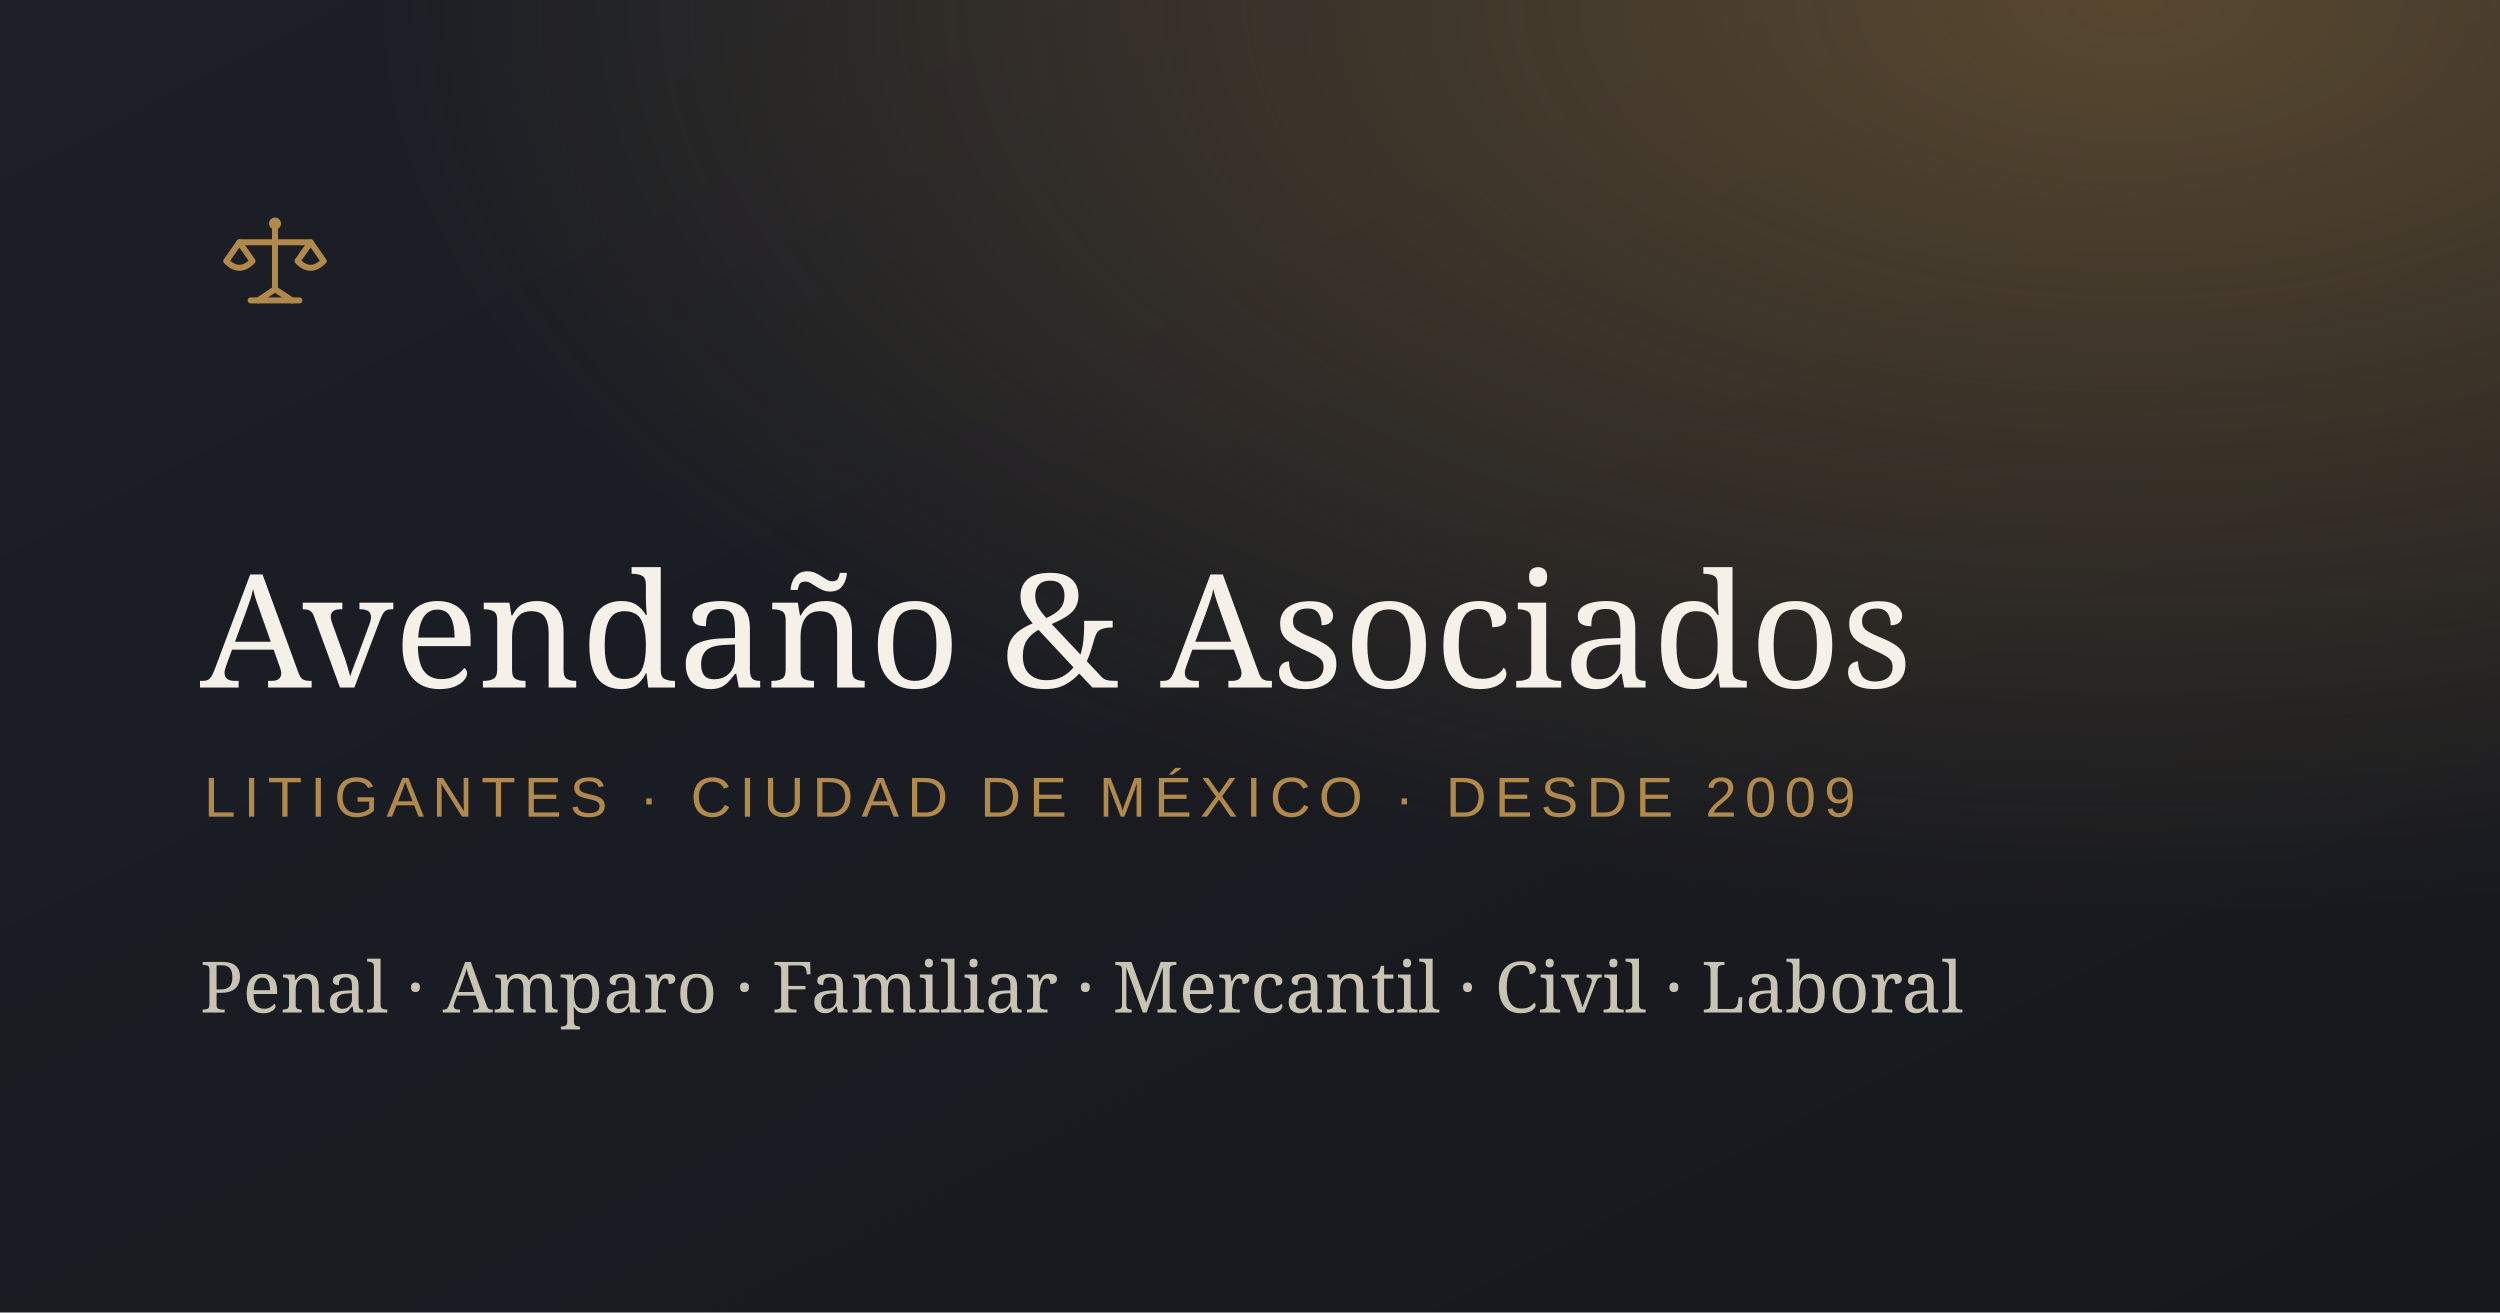
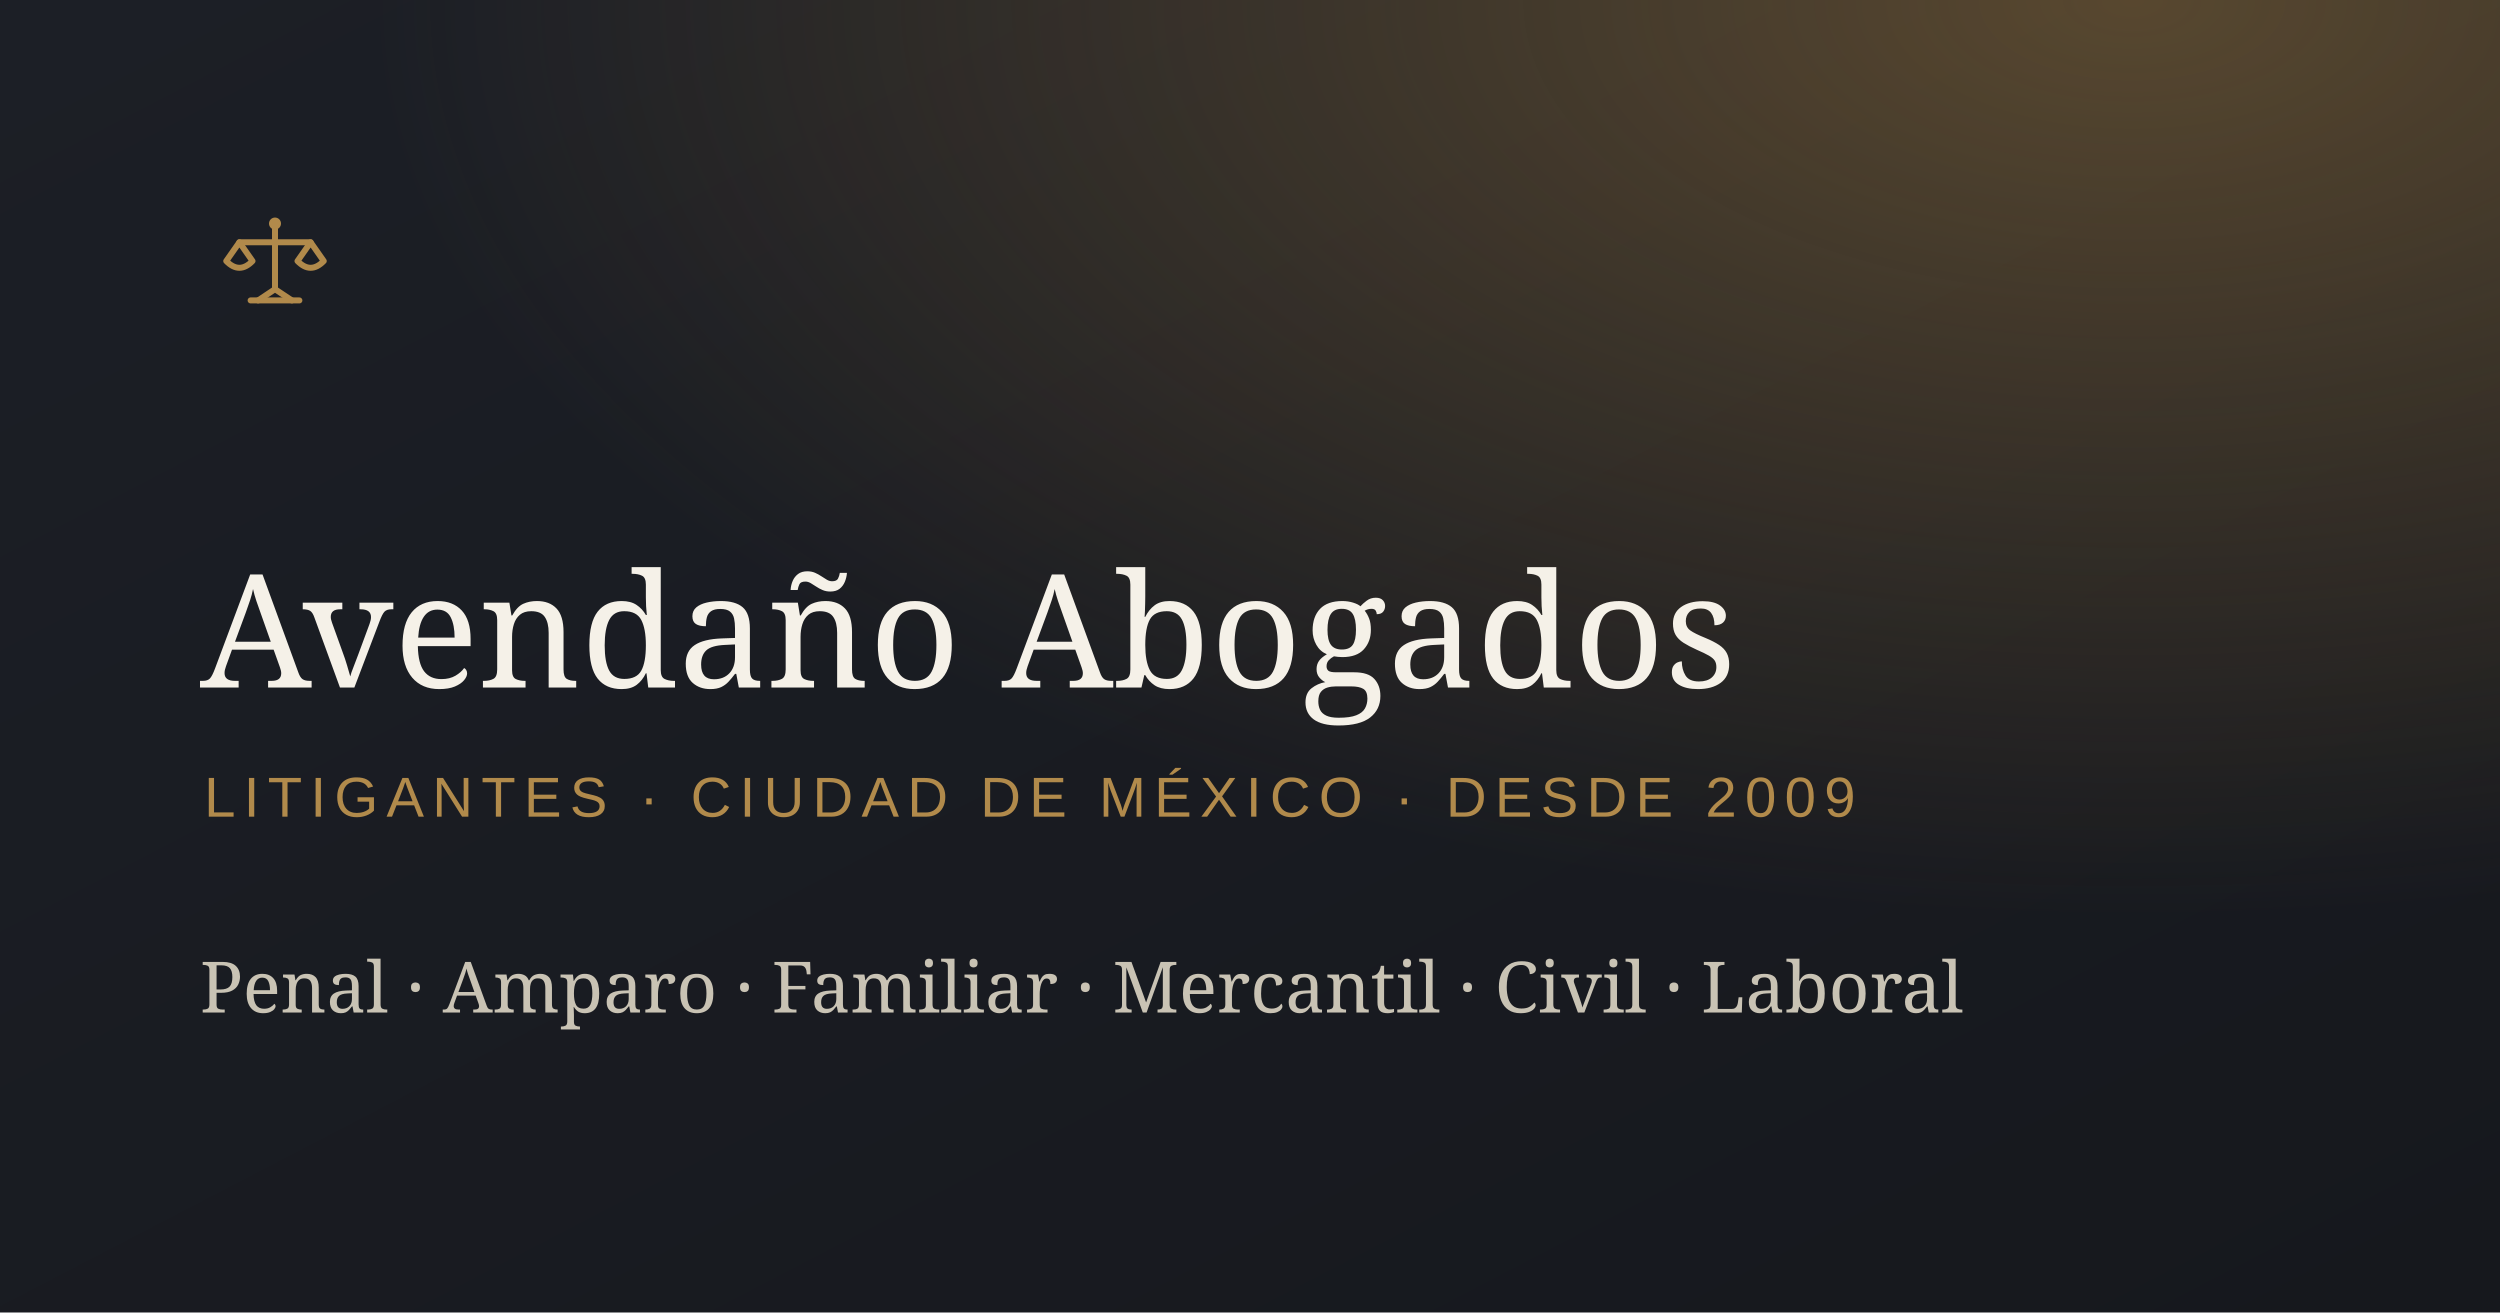
<svg xmlns="http://www.w3.org/2000/svg" viewBox="0 0 1200 630">
  <defs>
    <linearGradient id="bg" x1="0" y1="0" x2="1" y2="1">
      <stop offset="0" stop-color="#1c1f26" />
      <stop offset="1" stop-color="#16181d" />
    </linearGradient>
    <radialGradient id="glow" cx="0.85" cy="0" r="0.7">
      <stop offset="0" stop-color="#96733d" stop-opacity="0.5" />
      <stop offset="1" stop-color="#96733d" stop-opacity="0" />
    </radialGradient>
  </defs>
  <rect width="1200" height="630" fill="url(#bg)" />
  <rect width="1200" height="630" fill="url(#glow)" />
  <g transform="translate(96 92) scale(1.8)" stroke-linecap="round" stroke-linejoin="round">
    <circle cx="20" cy="8.5" r="1.6" fill="#b18a4b" />
    <g fill="none" stroke="#b18a4b" stroke-width="1.6">
      <path d="M20 9.5 V26" />
      <path d="M10.5 13.5 H29.5" />
      <path d="M10.5 13.5 L7 18.5 M10.5 13.5 L14 18.5 M7 18.5 Q10.5 22.1 14 18.5" />
      <path d="M29.5 13.5 L26 18.5 M29.5 13.5 L33 18.5 M26 18.5 Q29.5 22.1 33 18.5" />
      <path d="M20 26 L15.5 29 M20 26 L24.5 29" />
      <path d="M13.5 29 H26.5" />
    </g>
  </g>
-   <text x="96" y="330" fill="#f5f1e8" font-family="Georgia, serif" font-size="76" font-weight="500">Avendaño &amp; Asociados</text>
+   <text x="96" y="330" fill="#f5f1e8" font-family="Georgia, serif" font-size="76" font-weight="500">Avendaño Abogados</text>
  <text x="98" y="392" fill="#b18a4b" font-family="Arial, sans-serif" font-size="27" letter-spacing="4">LITIGANTES · CIUDAD DE MÉXICO · DESDE 2009</text>
  <text x="96" y="486" fill="#c9c3b4" font-family="Georgia, serif" font-size="34">Penal · Amparo · Familiar · Mercantil · Civil · Laboral</text>
</svg>
